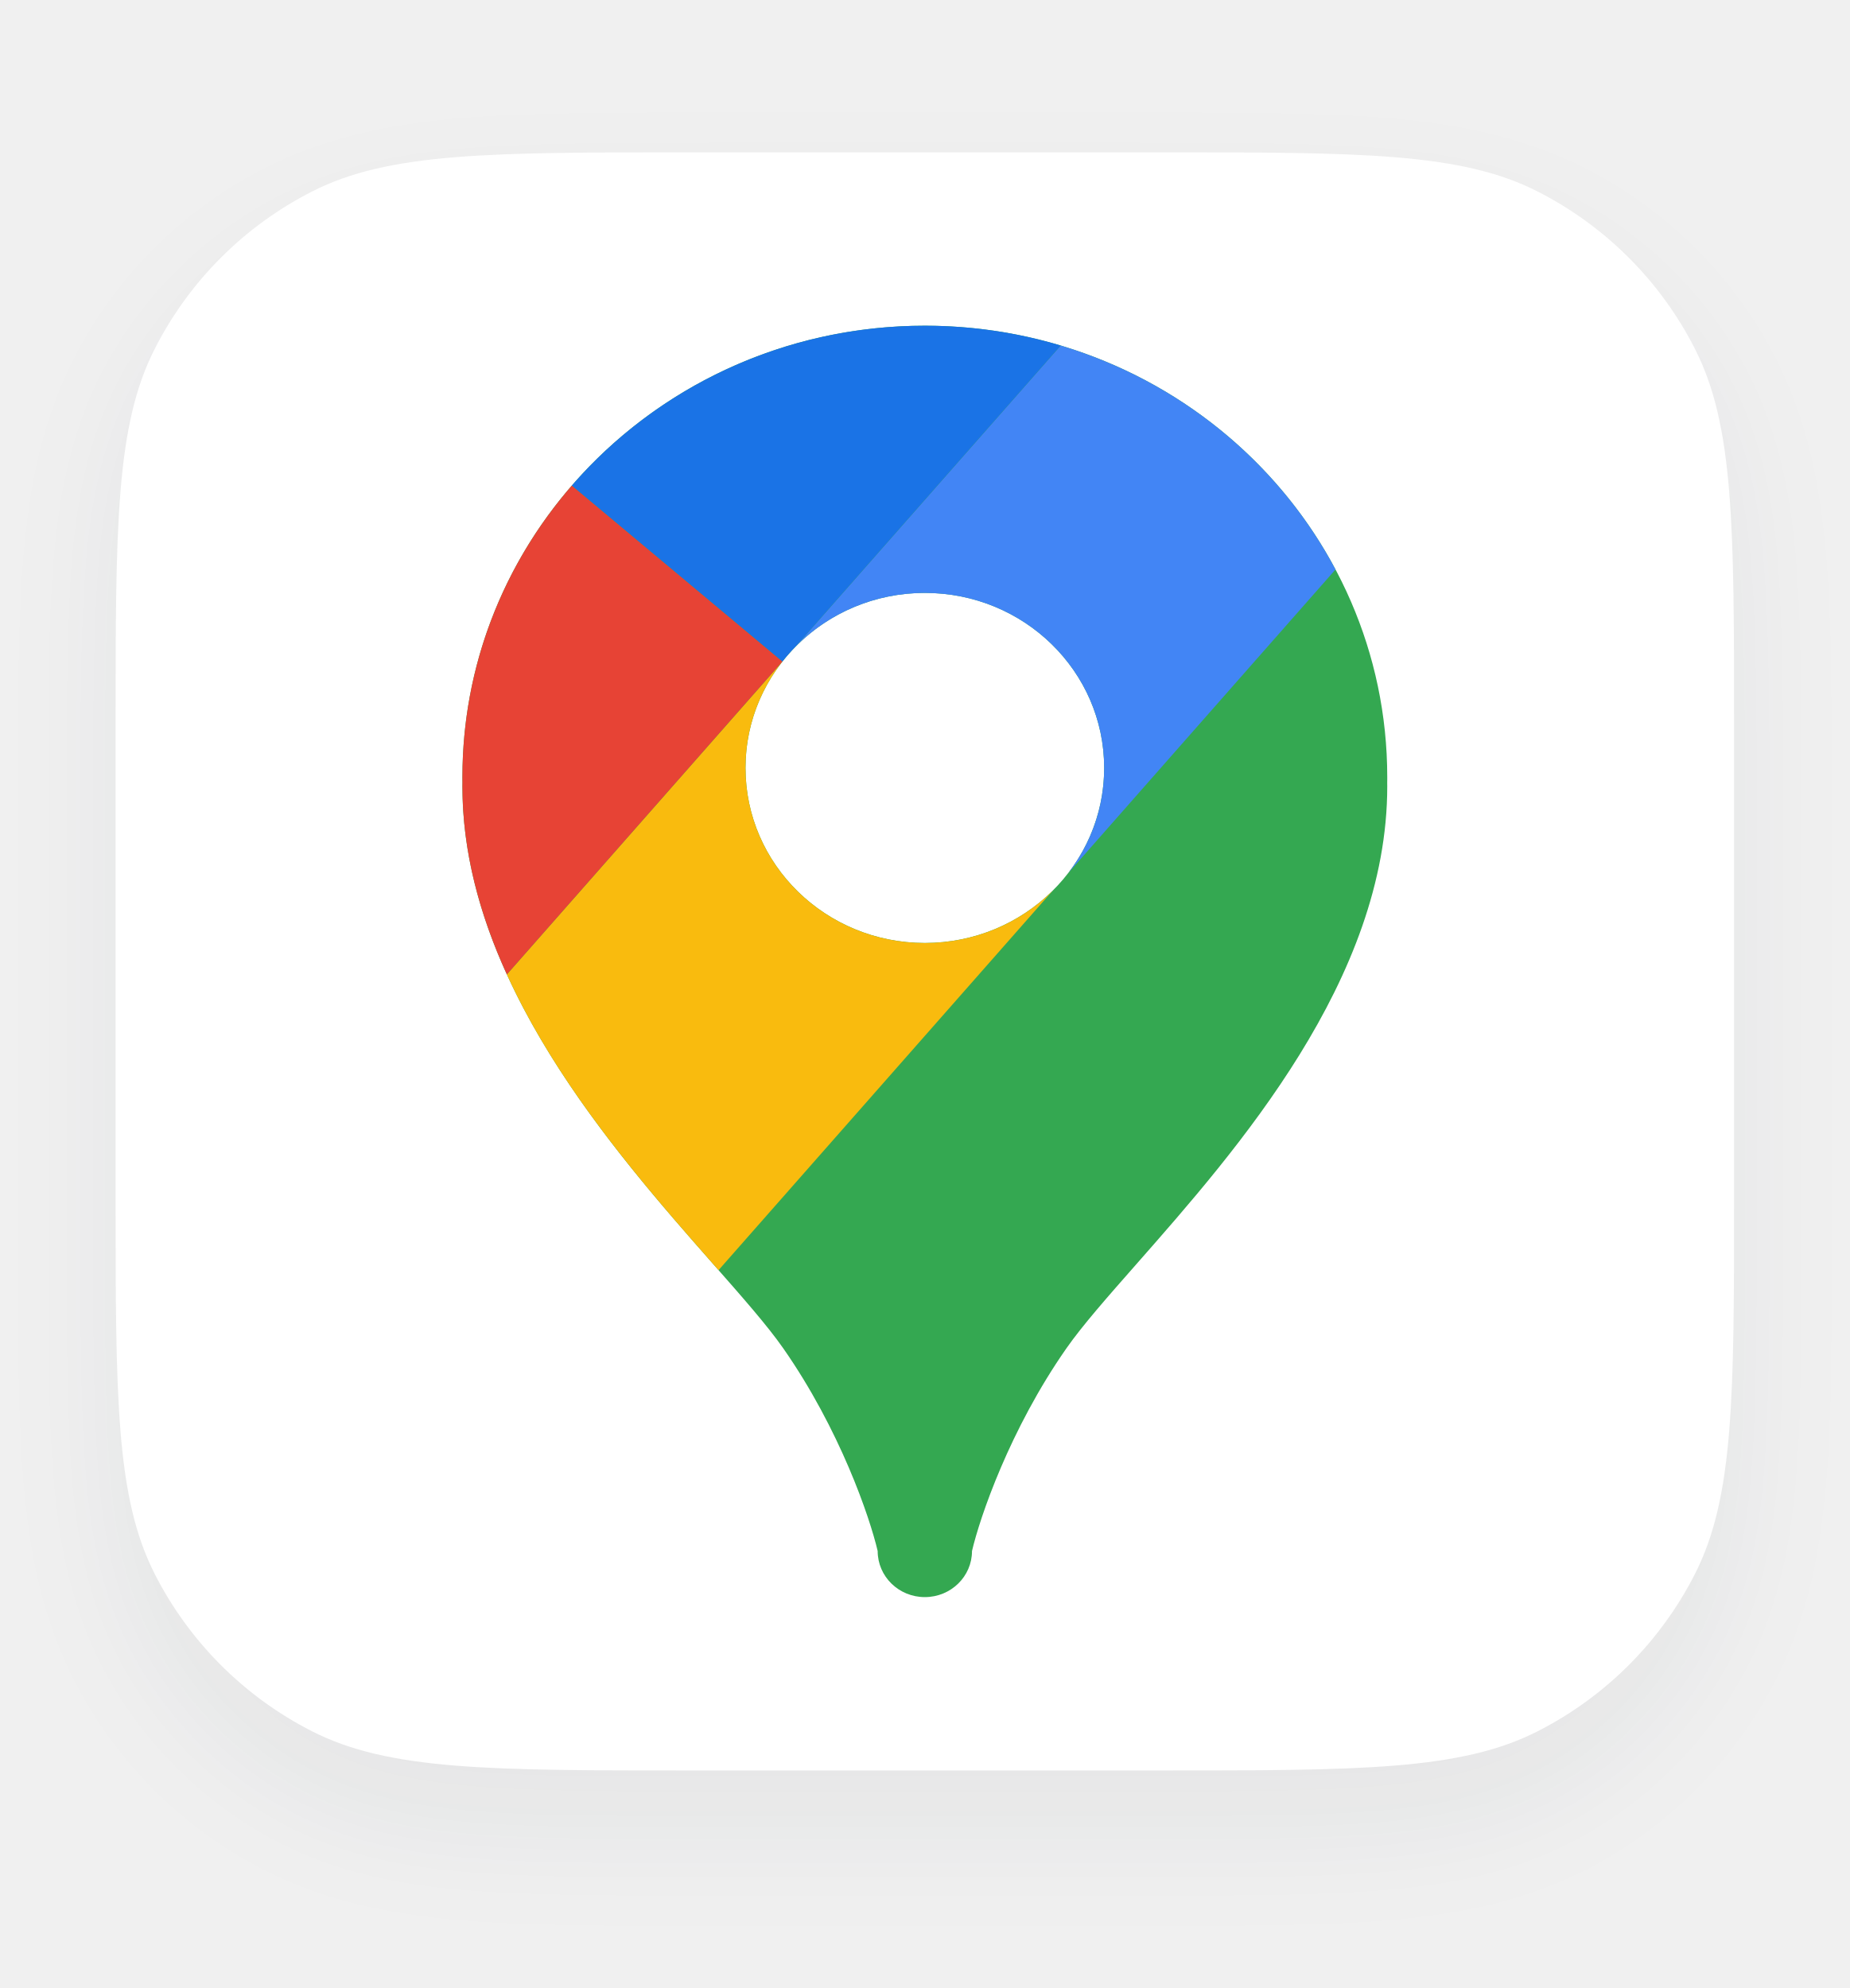
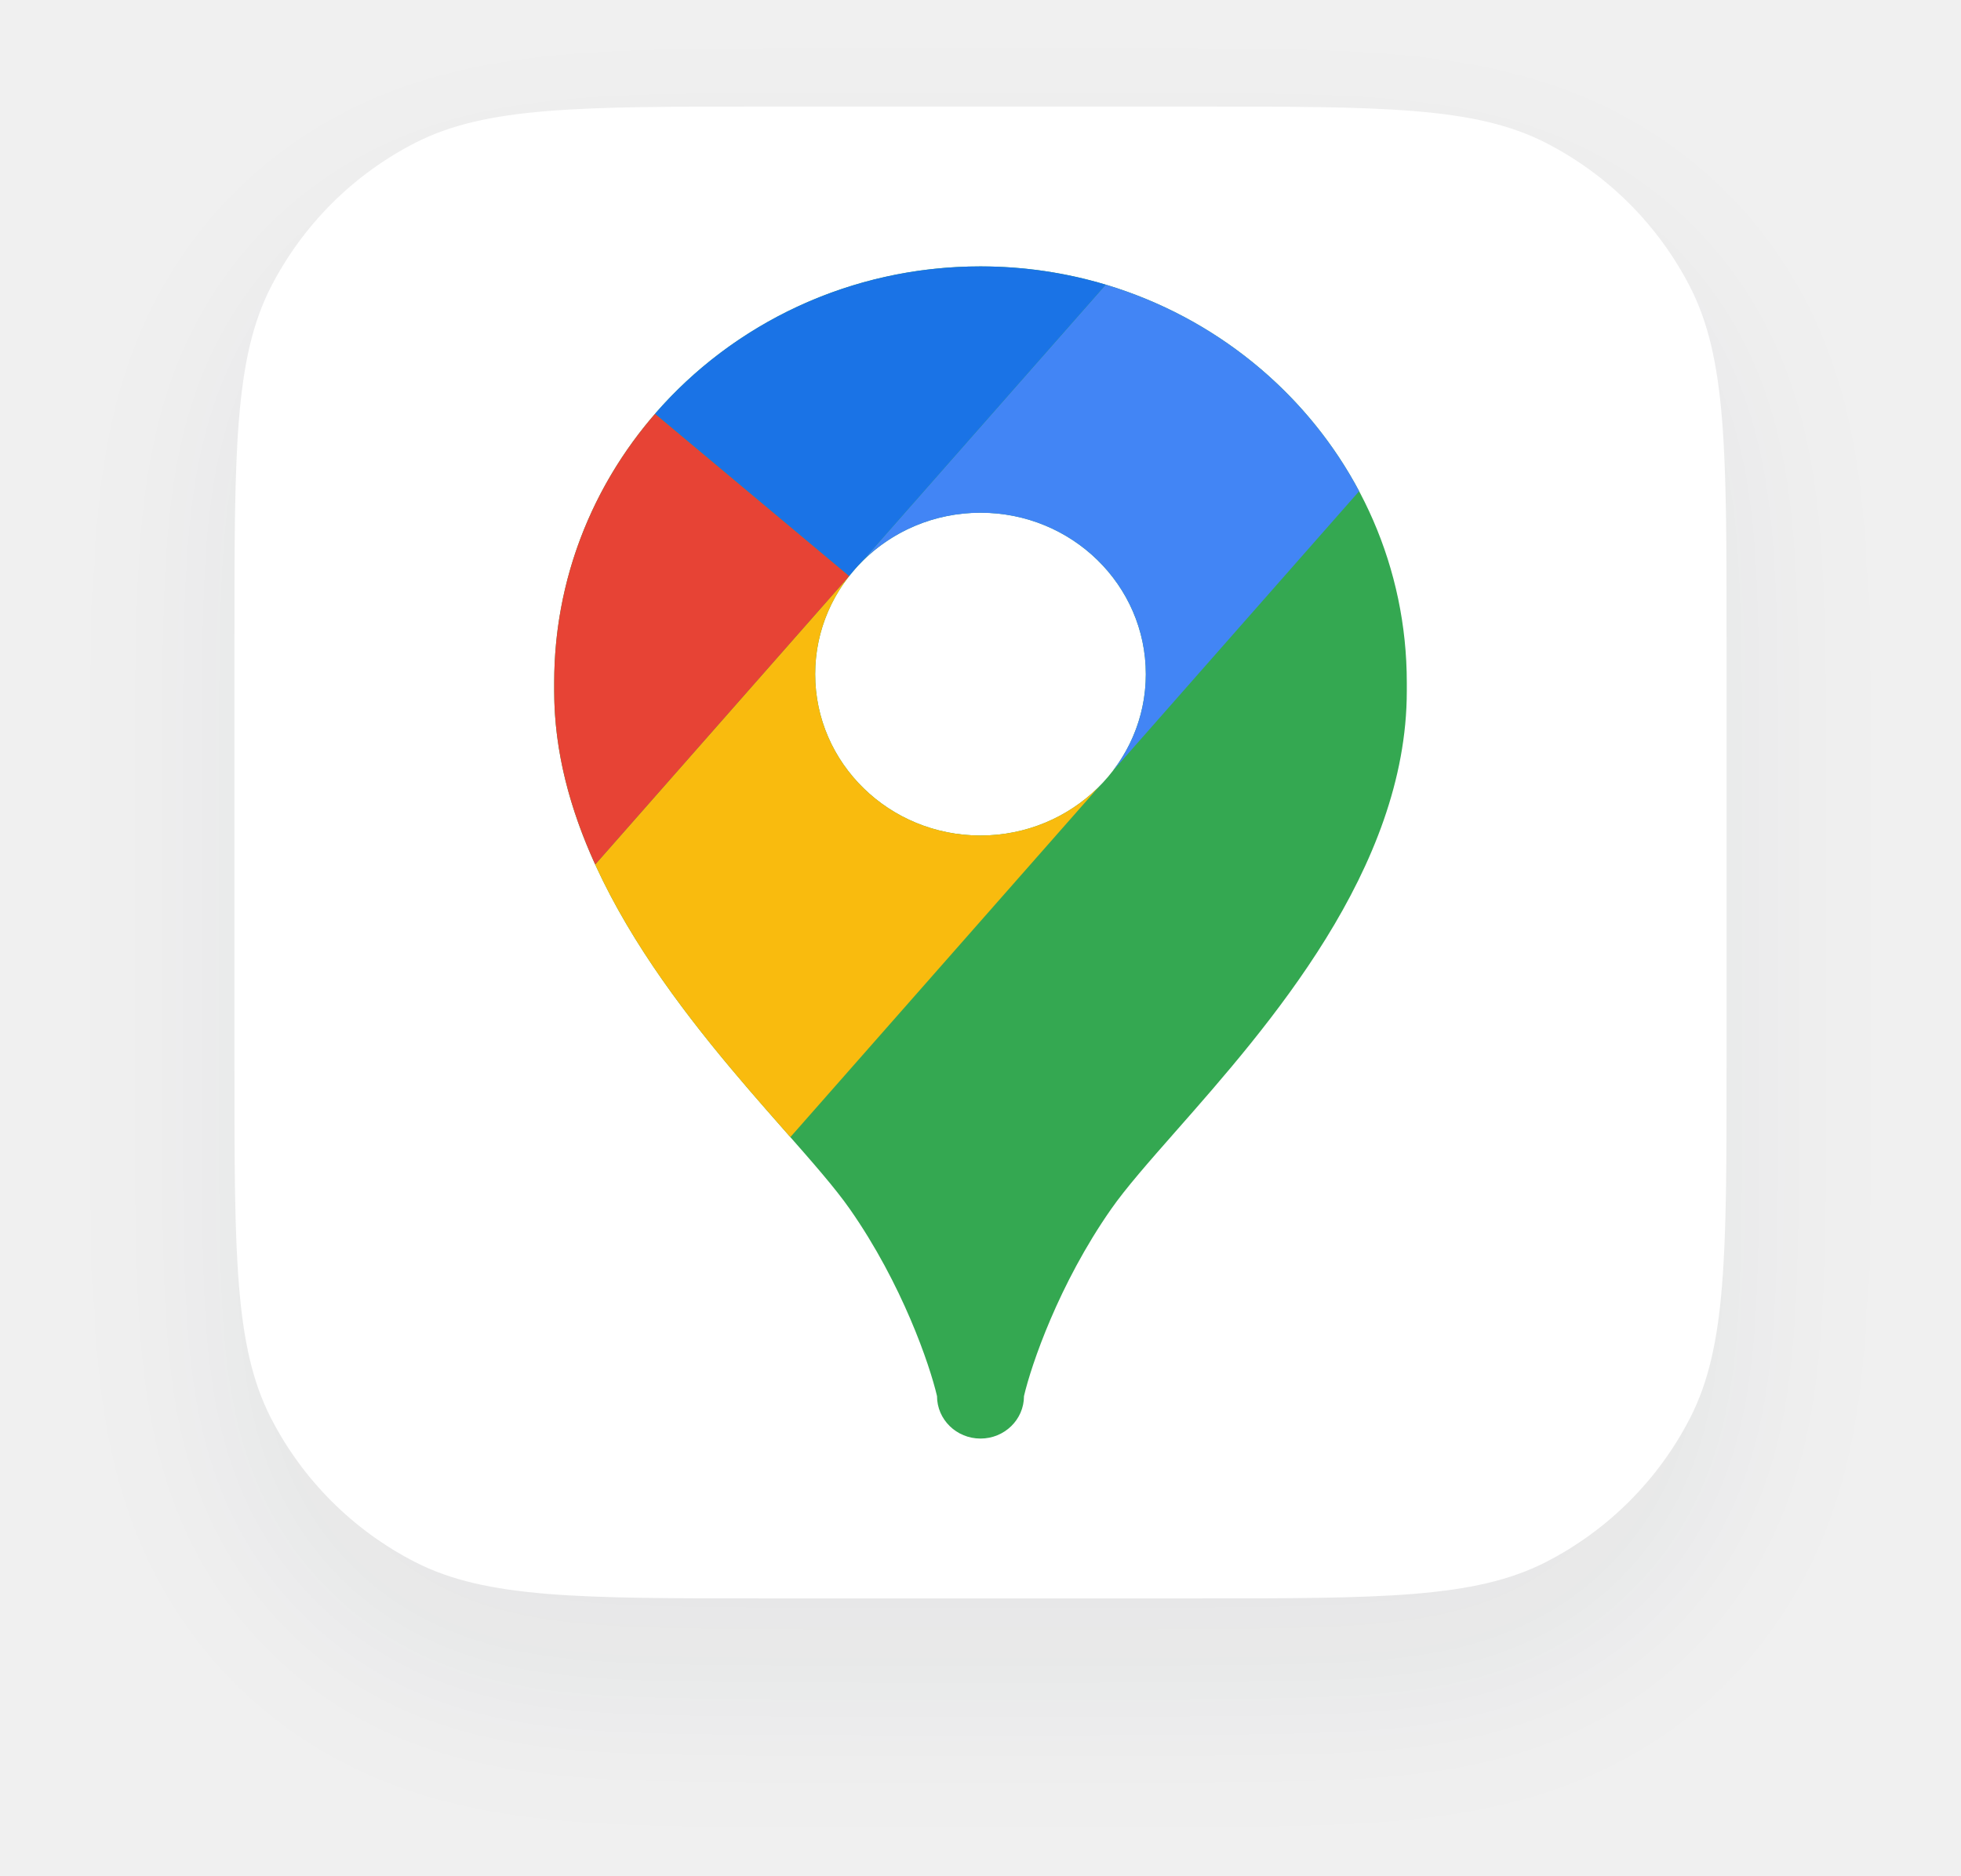
- <svg xmlns="http://www.w3.org/2000/svg" width="40" height="43" viewBox="0 0 40 43" fill="none">
-   <g filter="url(#filter0_d_321_2830)">
-     <path d="M2.5 15.739C2.5 11.383 2.5 9.205 3.348 7.542C4.093 6.078 5.283 4.888 6.747 4.143C8.411 3.295 10.588 3.295 14.944 3.295H25.056C29.412 3.295 31.59 3.295 33.253 4.143C34.717 4.888 35.907 6.078 36.652 7.542C37.5 9.205 37.5 11.383 37.5 15.739V25.851C37.5 30.206 37.5 32.384 36.652 34.048C35.907 35.512 34.717 36.702 33.253 37.447C31.59 38.295 29.412 38.295 25.056 38.295H14.944C10.588 38.295 8.411 38.295 6.747 37.447C5.283 36.702 4.093 35.512 3.348 34.048C2.5 32.384 2.5 30.206 2.5 25.851V15.739Z" fill="white" />
-     <path fill-rule="evenodd" clip-rule="evenodd" d="M30 16.809L30 16.863C30 16.885 30 16.907 29.999 16.93C30 16.956 30 16.982 30 17.009C30 21.179 26.751 24.87 24.577 27.341C23.946 28.058 23.405 28.672 23.061 29.165C21.837 30.918 21.191 32.818 21.02 33.548C21.02 34.099 20.564 34.545 20 34.545C19.436 34.545 18.98 34.099 18.98 33.548C18.809 32.818 18.163 30.918 16.939 29.165C16.595 28.672 16.054 28.058 15.423 27.341C13.249 24.87 10 21.179 10 17.009C10 16.982 10 16.956 10.001 16.93C10 16.89 10 16.85 10 16.809C10 11.417 14.477 7.045 20 7.045C25.523 7.045 30 11.417 30 16.809ZM20 20.396C22.142 20.396 23.878 18.701 23.878 16.61C23.878 14.519 22.142 12.824 20 12.824C17.858 12.824 16.122 14.519 16.122 16.61C16.122 18.701 17.858 20.396 20 20.396Z" fill="#34A851" />
-     <path d="M28.881 12.318C27.657 10.014 25.52 8.247 22.938 7.474L17.195 13.997C17.901 13.275 18.896 12.825 20 12.825C22.142 12.825 23.878 14.52 23.878 16.611C23.878 17.464 23.589 18.251 23.101 18.884L28.881 12.318Z" fill="#4285F5" />
-     <path d="M15.539 27.473C15.501 27.429 15.462 27.385 15.423 27.341C13.99 25.713 12.09 23.554 10.961 21.077L16.93 14.297C16.424 14.937 16.122 15.739 16.122 16.61C16.122 18.701 17.859 20.397 20 20.397C21.085 20.397 22.066 19.962 22.769 19.261L15.539 27.473Z" fill="#F9BB0E" />
-     <path d="M12.366 10.502C10.89 12.204 10 14.405 10 16.809C10 16.85 10 16.89 10.001 16.93C10 16.956 10 16.982 10 17.009C10 18.43 10.377 19.796 10.961 21.077L16.92 14.308L12.366 10.502Z" fill="#E74335" />
-     <path d="M22.938 7.473C22.009 7.195 21.022 7.045 20 7.045C16.94 7.045 14.2 8.387 12.366 10.502L16.92 14.308L16.93 14.297C17.013 14.192 17.101 14.092 17.195 13.996L22.938 7.473Z" fill="#1A73E6" />
+ <svg xmlns="http://www.w3.org/2000/svg" width="23" height="22" viewBox="0 0 23 22" fill="none">
+   <g filter="url(#filter0_d_26_53)">
+     <path d="M2.75 7.472C2.75 5.294 2.75 4.205 3.174 3.373C3.547 2.642 4.142 2.047 4.873 1.674C5.705 1.25 6.794 1.25 8.972 1.25H14.028C16.206 1.25 17.295 1.25 18.127 1.674C18.858 2.047 19.453 2.642 19.826 3.373C20.25 4.205 20.25 5.294 20.25 7.472V12.528C20.25 14.706 20.25 15.795 19.826 16.627C19.453 17.358 18.858 17.953 18.127 18.326C17.295 18.75 16.206 18.75 14.028 18.75H8.972C6.794 18.75 5.705 18.75 4.873 18.326C4.142 17.953 3.547 17.358 3.174 16.627C2.75 15.795 2.75 14.706 2.75 12.528V7.472Z" fill="white" />
+     <path fill-rule="evenodd" clip-rule="evenodd" d="M16.5 8.007L16.5 8.034C16.5 8.045 16.5 8.056 16.5 8.067C16.5 8.08 16.5 8.094 16.5 8.107C16.5 10.192 14.876 12.038 13.788 13.273C13.473 13.631 13.203 13.938 13.031 14.185C12.418 15.062 12.095 16.012 12.01 16.377C12.01 16.652 11.782 16.875 11.5 16.875C11.218 16.875 10.99 16.652 10.99 16.377C10.905 16.012 10.582 15.062 9.969 14.185C9.797 13.938 9.527 13.631 9.212 13.273C8.125 12.038 6.5 10.192 6.5 8.107C6.5 8.094 6.5 8.08 6.5 8.067C6.5 8.047 6.5 8.027 6.5 8.007C6.5 5.311 8.739 3.125 11.5 3.125C14.261 3.125 16.5 5.311 16.5 8.007ZM11.5 9.801C12.571 9.801 13.439 8.953 13.439 7.908C13.439 6.862 12.571 6.014 11.5 6.014C10.429 6.014 9.561 6.862 9.561 7.908C9.561 8.953 10.429 9.801 11.5 9.801Z" fill="#34A851" />
+     <path d="M15.941 5.762C15.329 4.61 14.26 3.726 12.969 3.339L10.097 6.601C10.45 6.24 10.948 6.015 11.5 6.015C12.571 6.015 13.439 6.862 13.439 7.908C13.439 8.334 13.294 8.728 13.051 9.045L15.941 5.762Z" fill="#4285F5" />
+     <path d="M9.27 13.339C9.25 13.317 9.231 13.295 9.212 13.273C8.495 12.459 7.545 11.379 6.981 10.141L9.965 6.751C9.712 7.071 9.561 7.472 9.561 7.908C9.561 8.953 10.429 9.801 11.5 9.801C12.042 9.801 12.533 9.583 12.885 9.233L9.27 13.339Z" fill="#F9BB0E" />
+     <path d="M7.683 4.854C6.945 5.704 6.5 6.805 6.5 8.007C6.5 8.027 6.5 8.047 6.5 8.067C6.5 8.081 6.5 8.094 6.5 8.107C6.5 8.818 6.689 9.501 6.981 10.141L9.96 6.757L7.683 4.854Z" fill="#E74335" />
+     <path d="M12.969 3.339C12.504 3.2 12.011 3.125 11.5 3.125C9.97 3.125 8.6 3.796 7.683 4.853L9.96 6.757L9.965 6.751C10.007 6.699 10.051 6.648 10.097 6.601L12.969 3.339Z" fill="#1A73E6" />
  </g>
  <defs>
-     <filter id="filter0_d_321_2830" x="-2.5" y="-0.455" width="45" height="45" filterUnits="userSpaceOnUse" color-interpolation-filters="sRGB">
+     <filter id="filter0_d_26_53" x="-0.5" y="-1" width="24" height="24" filterUnits="userSpaceOnUse" color-interpolation-filters="sRGB">
      <feFlood flood-opacity="0" result="BackgroundImageFix" />
      <feColorMatrix in="SourceAlpha" type="matrix" values="0 0 0 0 0 0 0 0 0 0 0 0 0 0 0 0 0 0 127 0" result="hardAlpha" />
-       <feOffset dy="1.25" />
-       <feGaussianBlur stdDeviation="1.25" />
+       <feOffset dy="1" />
+       <feGaussianBlur stdDeviation="1" />
      <feColorMatrix type="matrix" values="0 0 0 0 0.063 0 0 0 0 0.094 0 0 0 0 0.157 0 0 0 0.05 0" />
-       <feBlend mode="normal" in2="BackgroundImageFix" result="effect1_dropShadow_321_2830" />
-       <feBlend mode="normal" in="SourceGraphic" in2="effect1_dropShadow_321_2830" result="shape" />
+       <feBlend mode="normal" in2="BackgroundImageFix" result="effect1_dropShadow_26_53" />
+       <feBlend mode="normal" in="SourceGraphic" in2="effect1_dropShadow_26_53" result="shape" />
    </filter>
  </defs>
</svg>
